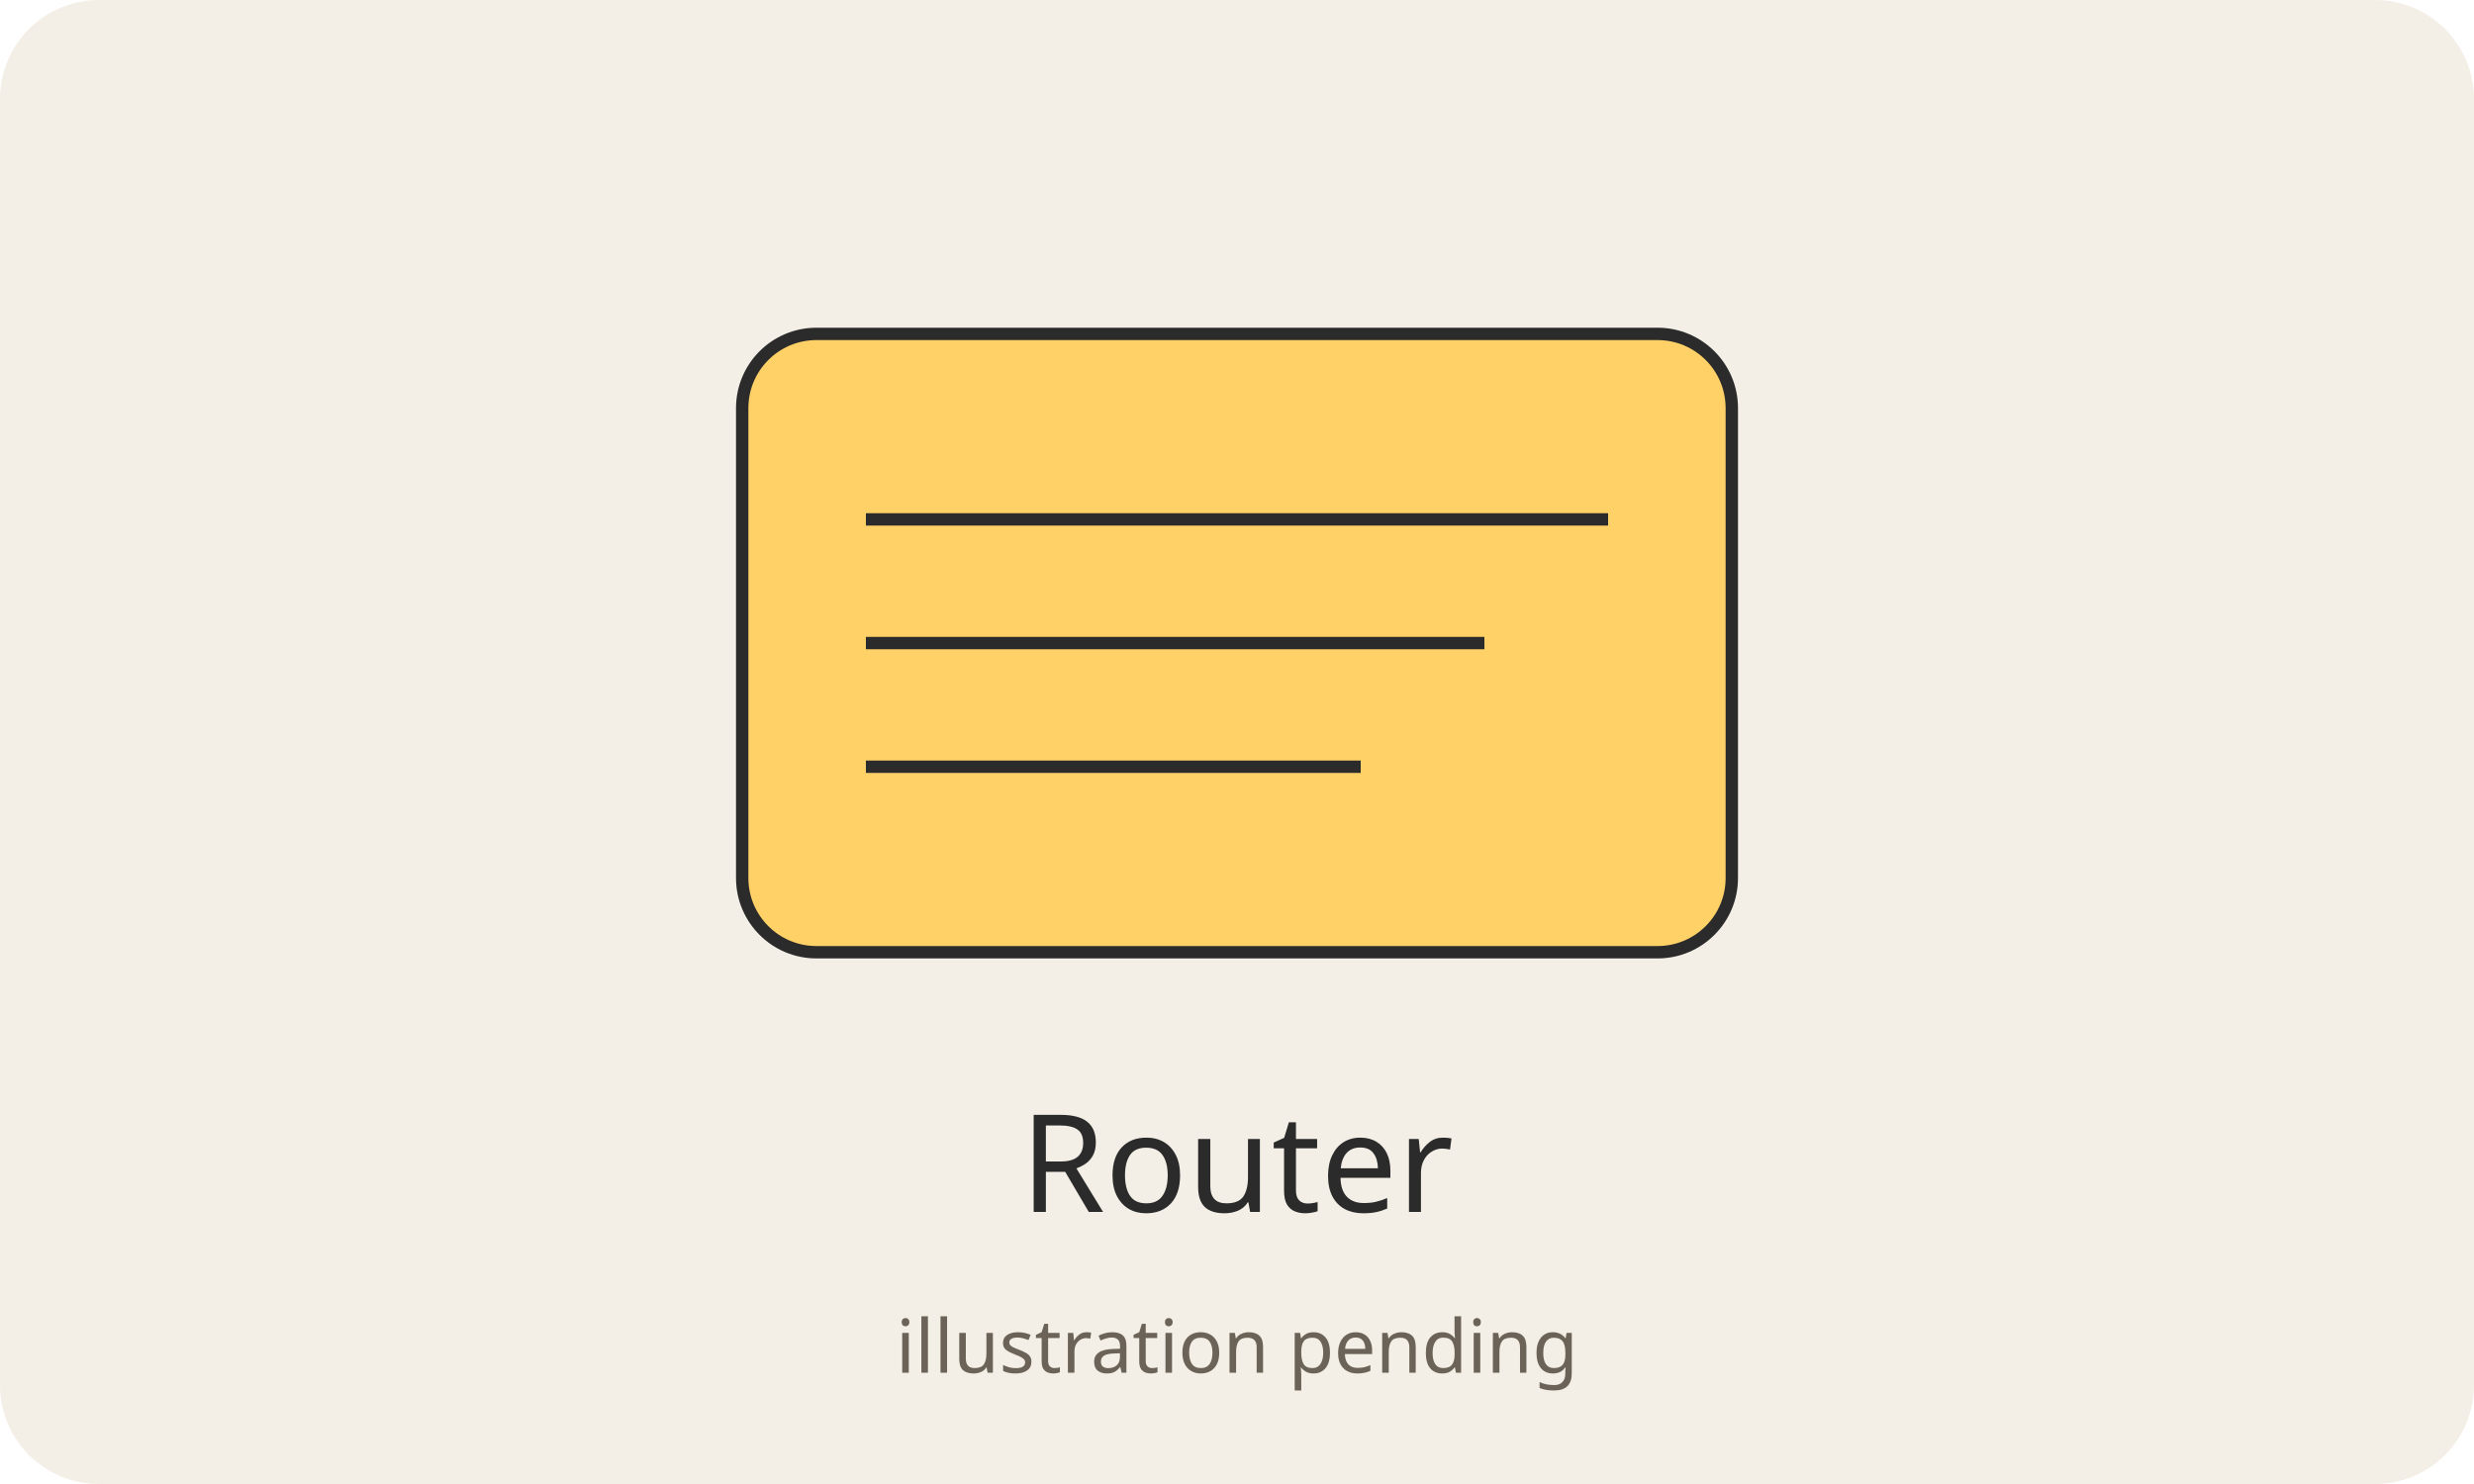
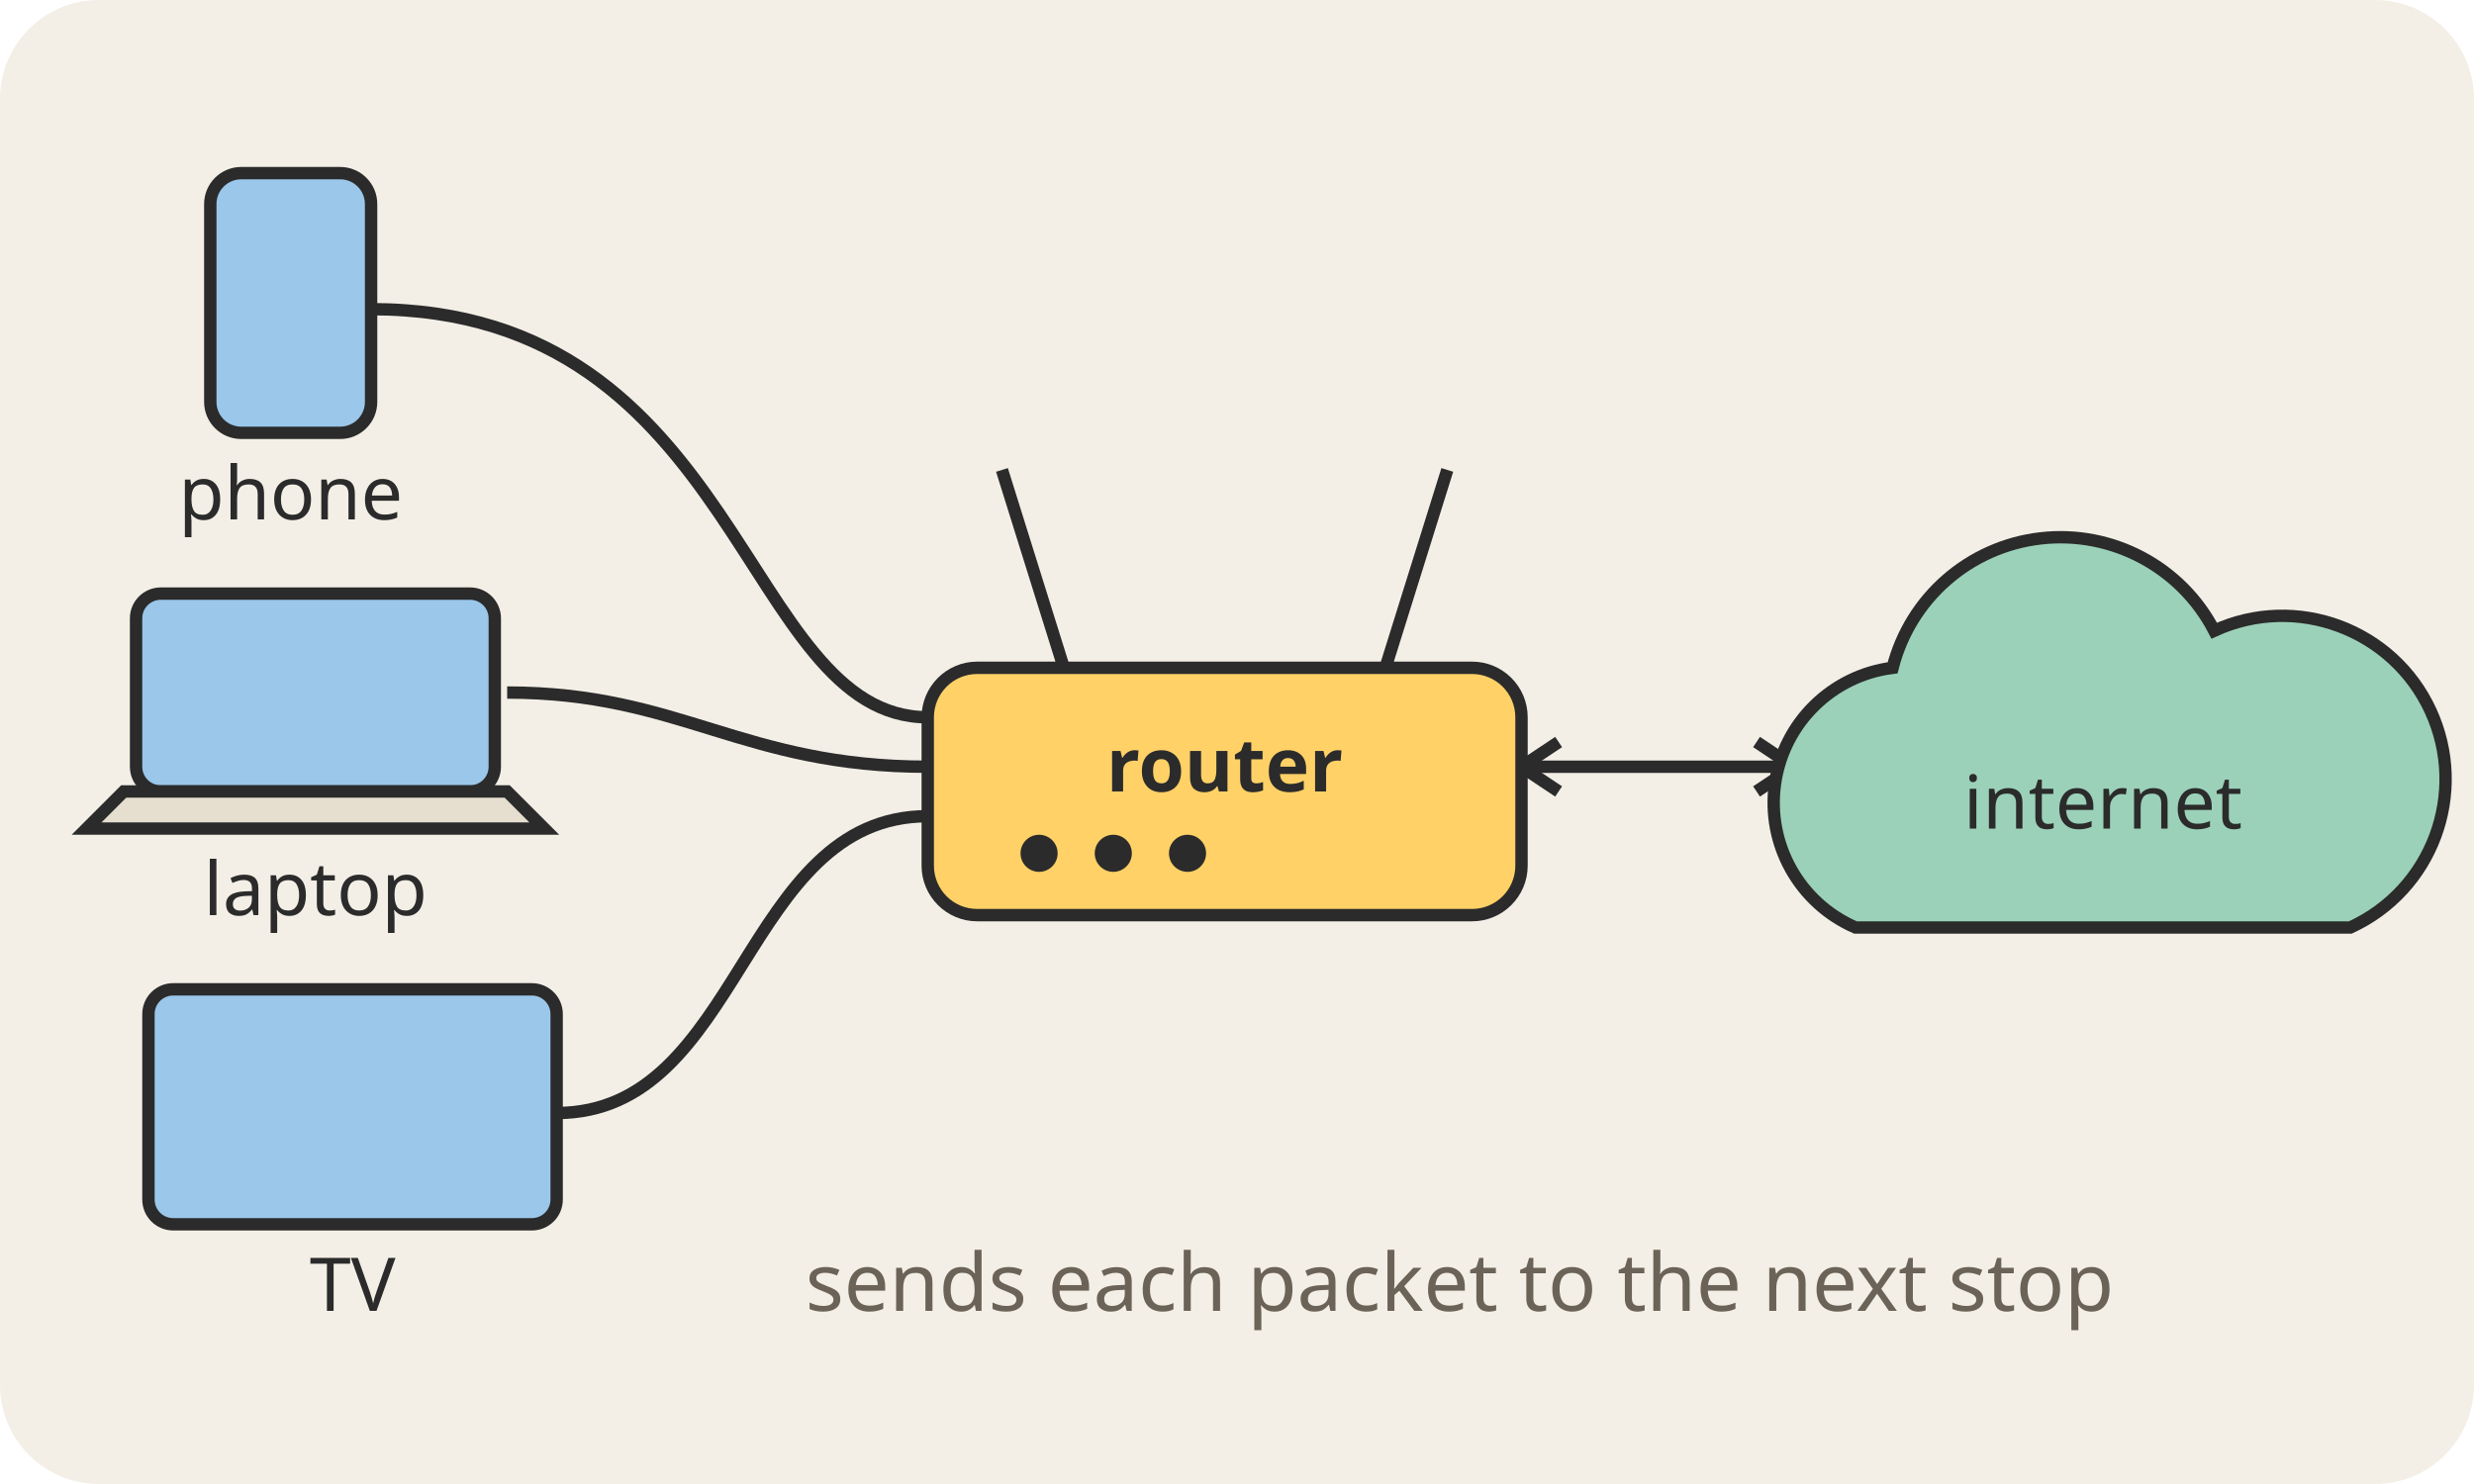
<svg xmlns="http://www.w3.org/2000/svg" viewBox="0 0 400 240" role="img">
  <rect width="400" height="240" rx="16" fill="#f3efe6" />
-   <rect x="120" y="54" width="160" height="100" rx="12" fill="#ffd166" stroke="#2b2b2b" stroke-width="2" />
-   <line x1="140" y1="84" x2="260" y2="84" stroke="#2b2b2b" stroke-width="2" />
-   <line x1="140" y1="104" x2="240" y2="104" stroke="#2b2b2b" stroke-width="2" />
-   <line x1="140" y1="124" x2="220" y2="124" stroke="#2b2b2b" stroke-width="2" />
-   <text x="200" y="196" text-anchor="middle" font-family="system-ui, sans-serif" font-size="22" fill="#2b2b2b">Router</text>
-   <text x="200" y="222" text-anchor="middle" font-family="system-ui, sans-serif" font-size="12" fill="#6b6357">illustration pending</text>
+   <g stroke="#2b2b2b" stroke-width="2" fill="none">
+     <path d="M60 50 C120 50 120 116 150 116" />
+     <path d="M82 112 C110 112 120 124 150 124" />
+     <path d="M90 180 C120 180 120 132 150 132" />
+     <path d="M246 124 H290" />
+     <path d="M252 120 l-6 4 6 4" />
+     <path d="M284 120 l6 4 -6 4" />
+     <path d="M172 108 L162 76" />
+     <path d="M224 108 L234 76" />
+   </g>
+   <g stroke="#2b2b2b" stroke-width="2">
+     <rect x="34" y="28" width="26" height="42" rx="5" fill="#9ac7ea" />
+     <rect x="22" y="96" width="58" height="32" rx="4" fill="#9ac7ea" />
+     <path d="M14 134 H88 L82 128 H20 Z" fill="#e6dfd0" />
+     <rect x="24" y="160" width="66" height="38" rx="4" fill="#9ac7ea" />
+     <rect x="150" y="108" width="96" height="40" rx="8" fill="#ffd166" />
+     <path d="M300 150 a22 22 0 0 1 6 -42 a28 28 0 0 1 52 -6 a22 22 0 0 1 22 48 Z" fill="#9bd1b9" />
+   </g>
+   <g fill="#2b2b2b">
+     <circle cx="168" cy="138" r="3" />
+     <circle cx="180" cy="138" r="3" />
+     <circle cx="192" cy="138" r="3" />
+   </g>
+   <g font-family="system-ui, sans-serif" font-size="12" fill="#2b2b2b" text-anchor="middle">
+     <text x="47" y="84">phone</text>
+     <text x="51" y="148">laptop</text>
+     <text x="57" y="212">TV</text>
+     <text x="198" y="128" font-weight="bold">router</text>
+     <text x="340" y="134">internet</text>
+   </g>
+   <text x="236" y="212" text-anchor="middle" font-family="system-ui, sans-serif" font-size="13" fill="#6b6357">sends each packet to the next stop</text>
</svg>
